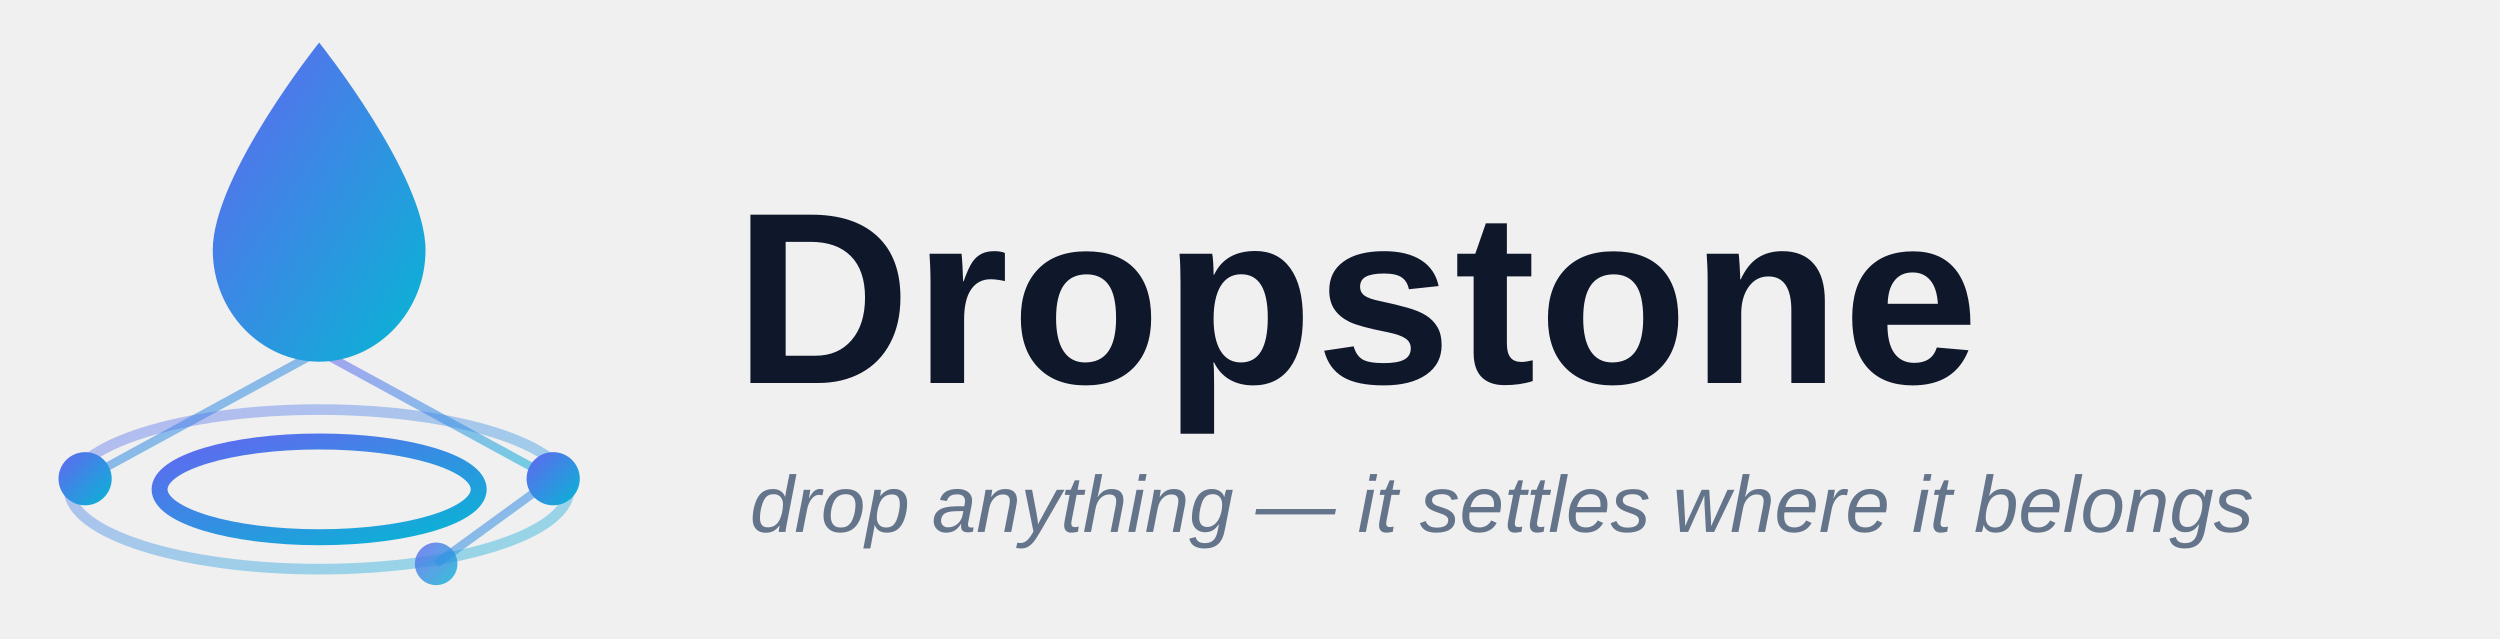
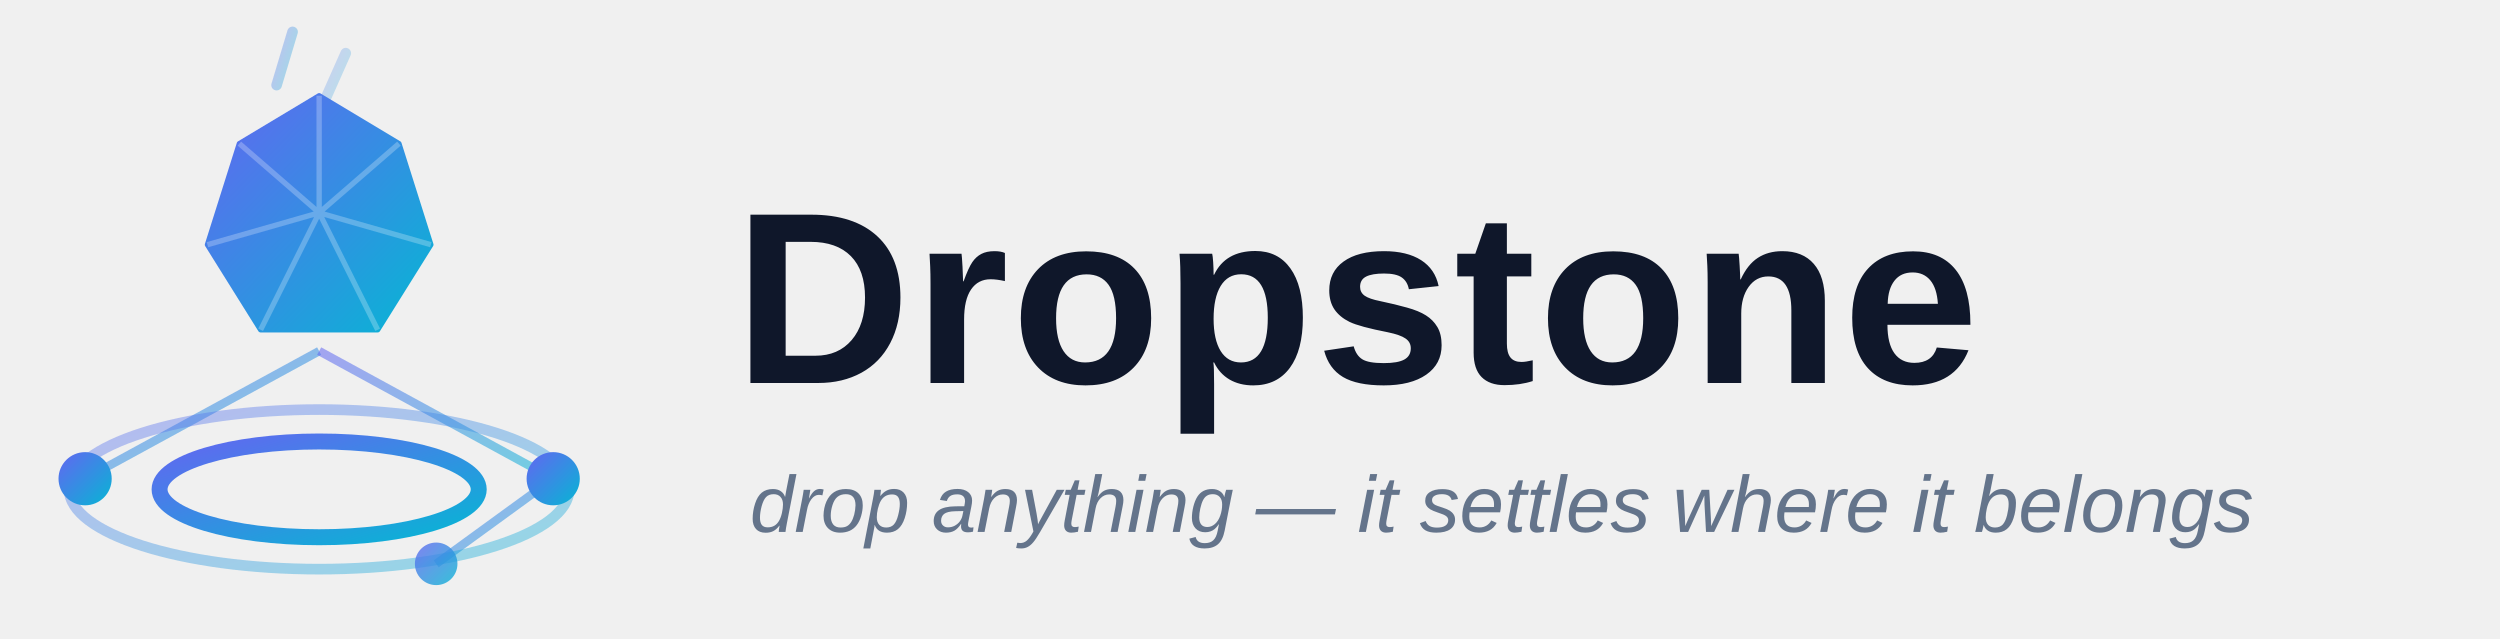
<svg xmlns="http://www.w3.org/2000/svg" viewBox="0 0 470 120" role="img" aria-label="Dropstone logo">
  <defs>
    <linearGradient id="ds-grad" x1="0" y1="0" x2="1" y2="1">
      <stop offset="0%" stop-color="#6366f1" />
      <stop offset="100%" stop-color="#06b6d4" />
    </linearGradient>
  </defs>
  <g>
    <line x1="60" y1="66" x2="16" y2="90" stroke="url(#ds-grad)" stroke-width="1.6" opacity="0.55" />
    <line x1="60" y1="66" x2="104" y2="90" stroke="url(#ds-grad)" stroke-width="1.6" opacity="0.55" />
    <line x1="104" y1="90" x2="82" y2="106" stroke="url(#ds-grad)" stroke-width="1.6" opacity="0.55" />
    <ellipse cx="60" cy="92" rx="30" ry="9" fill="none" stroke="url(#ds-grad)" stroke-width="3" />
    <ellipse cx="60" cy="92" rx="47" ry="15" fill="none" stroke="url(#ds-grad)" stroke-width="2" opacity="0.4" />
-     <path d="M60 8 C60 8 40 33 40 47 C40 58.5 49 68 60 68 C71 68 80 58.5 80 47 C80 33 60 8 60 8 Z" fill="url(#ds-grad)" />
+     <line x1="55" y1="6" x2="52" y2="16" stroke="url(#ds-grad)" stroke-width="2" opacity="0.35" stroke-linecap="round" />
+     <line x1="65" y1="10" x2="61" y2="19" stroke="url(#ds-grad)" stroke-width="2" opacity="0.25" stroke-linecap="round" />
+     <path d="M60 18 L75 27 L81 46 L71 62 L49 62 L39 46 L45 27 Z" fill="url(#ds-grad)" stroke="url(#ds-grad)" stroke-width="1" stroke-linejoin="round" />
+     <path d="M60 18 L60 40 M75 27 L60 40 M81 46 L60 40 M71 62 L60 40 M49 62 L60 40 M39 46 L60 40 M45 27 L60 40" fill="none" stroke="#ffffff" stroke-width="1" opacity="0.25" />
    <circle cx="16" cy="90" r="5" fill="url(#ds-grad)" />
    <circle cx="104" cy="90" r="5" fill="url(#ds-grad)" />
    <circle cx="82" cy="106" r="4" fill="url(#ds-grad)" opacity="0.8" />
  </g>
  <text x="138" y="72" font-family="'Segoe UI', -apple-system, 'Helvetica Neue', Arial, sans-serif" font-size="46" font-weight="700" letter-spacing="0.5" fill="#0f172a">Dropstone</text>
  <text x="141" y="100" font-family="'Segoe UI', -apple-system, 'Helvetica Neue', Arial, sans-serif" font-size="15" font-style="italic" fill="#64748b">drop anything — it settles where it belongs</text>
</svg>
